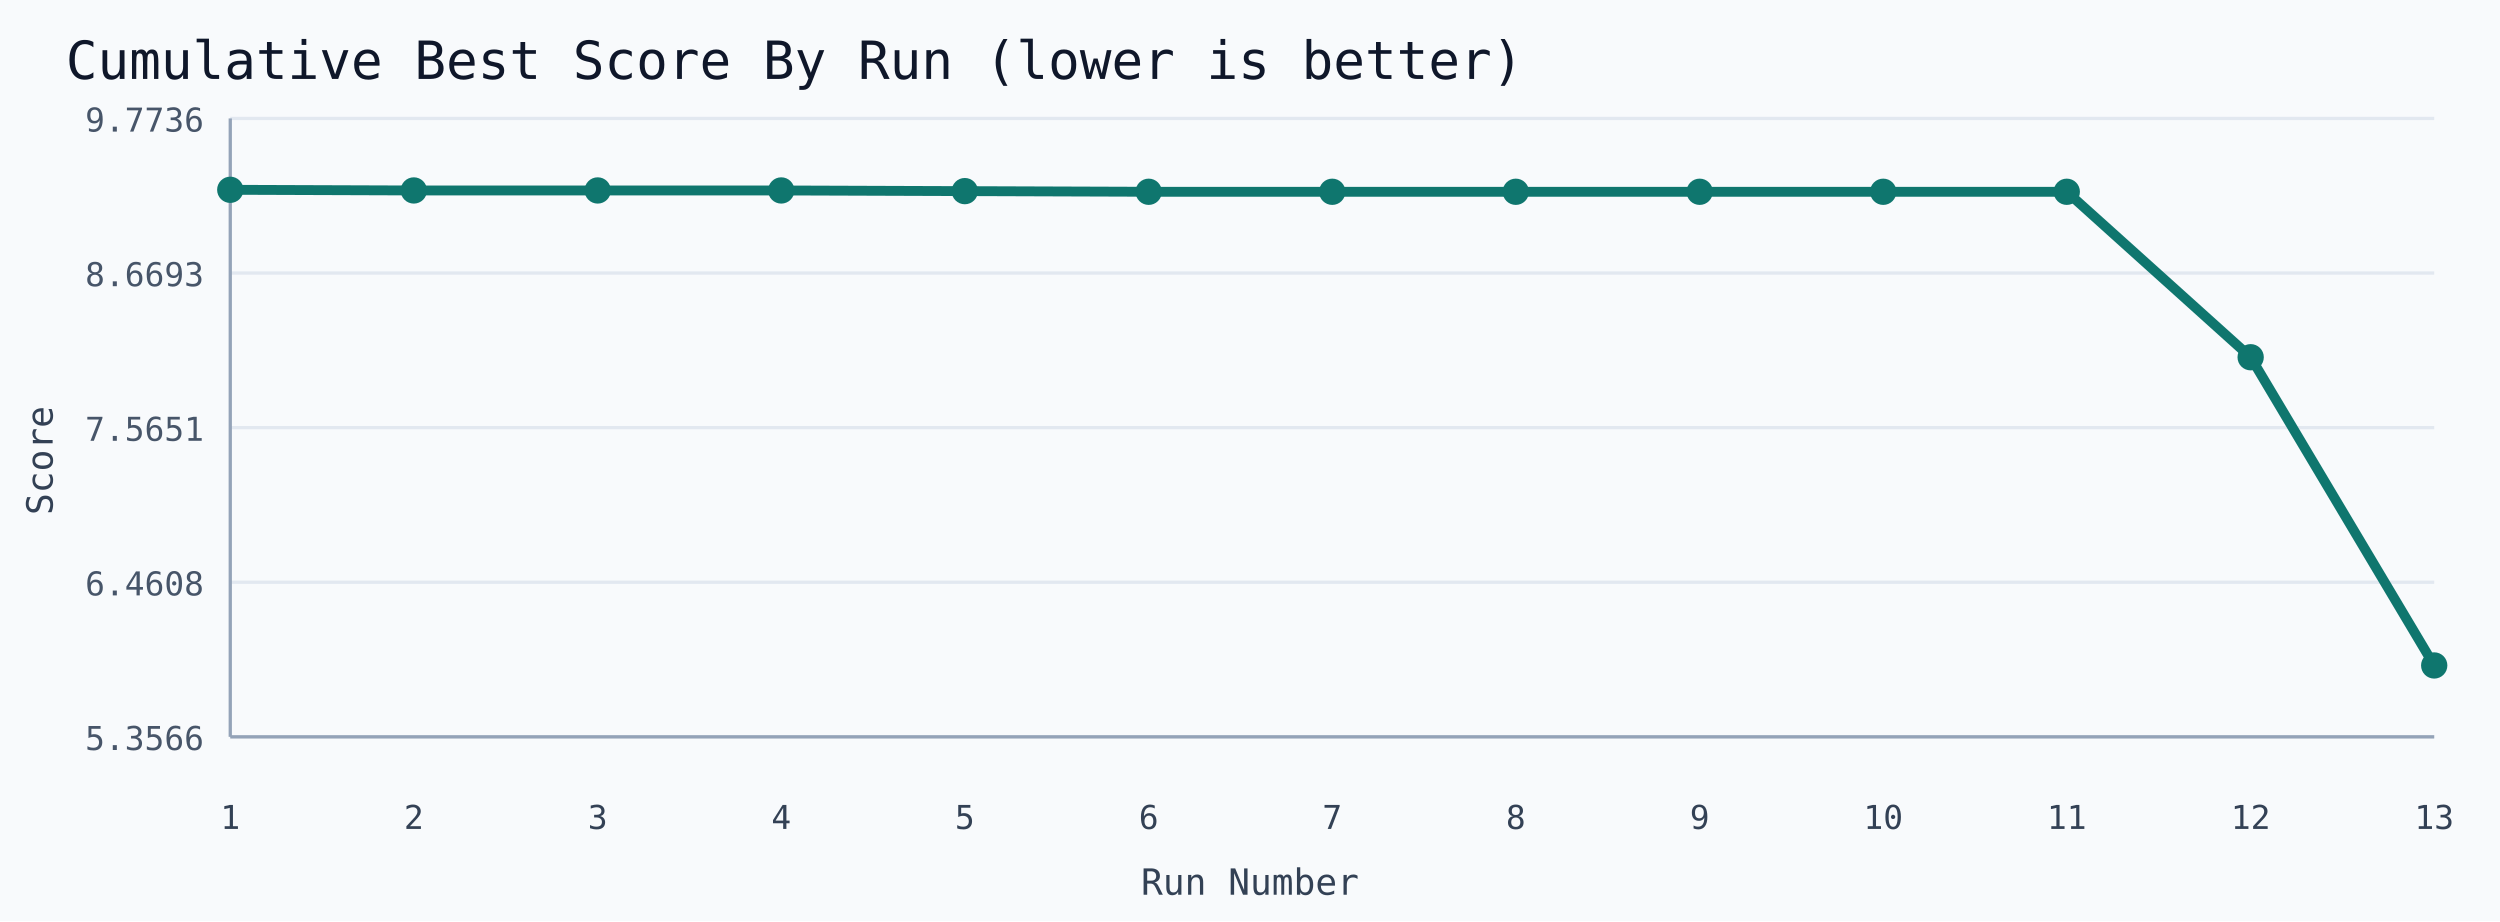
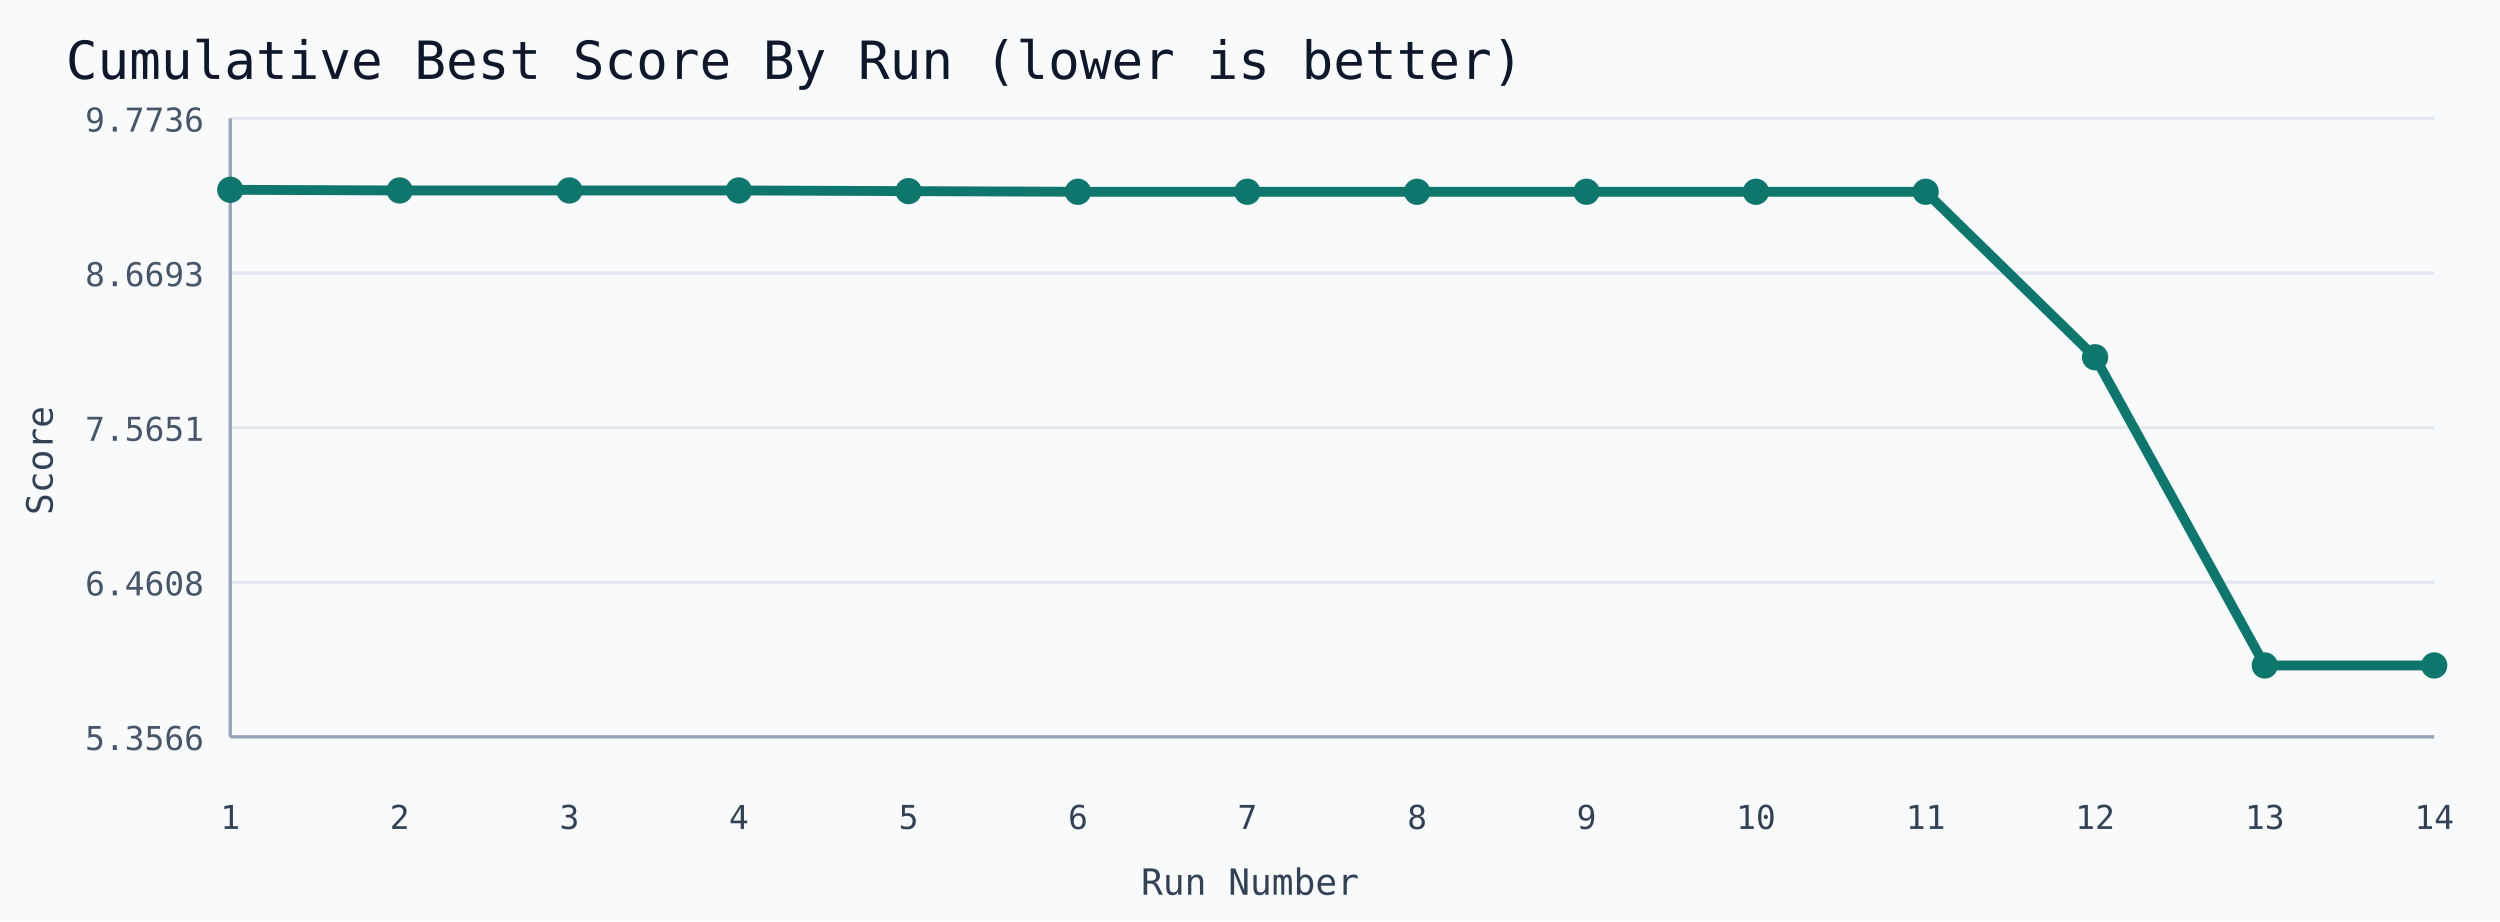
<svg xmlns="http://www.w3.org/2000/svg" width="760" height="280" viewBox="0 0 760 280">
  <rect width="100%" height="100%" fill="#f8fafc" />
  <text x="20" y="24" font-family="monospace" font-size="16" fill="#0f172a">Cumulative Best Score By Run (lower is better)</text>
  <line x1="70" y1="36.0" x2="740" y2="36.0" stroke="#e2e8f0" />
  <text x="62" y="40.0" text-anchor="end" font-family="monospace" font-size="10" fill="#475569">9.7736</text>
  <line x1="70" y1="83.0" x2="740" y2="83.0" stroke="#e2e8f0" />
  <text x="62" y="87.0" text-anchor="end" font-family="monospace" font-size="10" fill="#475569">8.6693</text>
  <line x1="70" y1="130.0" x2="740" y2="130.0" stroke="#e2e8f0" />
  <text x="62" y="134.0" text-anchor="end" font-family="monospace" font-size="10" fill="#475569">7.5651</text>
  <line x1="70" y1="177.0" x2="740" y2="177.0" stroke="#e2e8f0" />
  <text x="62" y="181.0" text-anchor="end" font-family="monospace" font-size="10" fill="#475569">6.4608</text>
  <line x1="70" y1="224.0" x2="740" y2="224.0" stroke="#e2e8f0" />
  <text x="62" y="228.0" text-anchor="end" font-family="monospace" font-size="10" fill="#475569">5.3566</text>
  <line x1="70" y1="224" x2="740" y2="224" stroke="#94a3b8" />
  <line x1="70" y1="36" x2="70" y2="224" stroke="#94a3b8" />
-   <polyline fill="none" stroke="#0f766e" stroke-width="3" points="70.0,57.7 125.8,57.9 181.7,57.9 237.5,57.9 293.3,58.1 349.2,58.3 405.0,58.3 460.8,58.3 516.7,58.3 572.5,58.3 628.3,58.3 684.2,108.6 740.0,202.3" />
+   <polyline fill="none" stroke="#0f766e" stroke-width="3" points="70.0,57.7 121.5,57.9 173.1,57.9 224.6,57.9 276.2,58.1 327.7,58.3 379.2,58.3 430.8,58.3 482.3,58.3 533.8,58.3 585.4,58.3 636.9,108.6 688.5,202.3 740.0,202.3" />
  <circle cx="70.0" cy="57.7" r="4" fill="#0f766e" />
  <text x="70.0" y="252" text-anchor="middle" font-family="monospace" font-size="10" fill="#334155">1</text>
-   <circle cx="125.8" cy="57.9" r="4" fill="#0f766e" />
-   <text x="125.8" y="252" text-anchor="middle" font-family="monospace" font-size="10" fill="#334155">2</text>
-   <circle cx="181.7" cy="57.9" r="4" fill="#0f766e" />
-   <text x="181.7" y="252" text-anchor="middle" font-family="monospace" font-size="10" fill="#334155">3</text>
-   <circle cx="237.5" cy="57.9" r="4" fill="#0f766e" />
-   <text x="237.5" y="252" text-anchor="middle" font-family="monospace" font-size="10" fill="#334155">4</text>
-   <circle cx="293.3" cy="58.1" r="4" fill="#0f766e" />
-   <text x="293.3" y="252" text-anchor="middle" font-family="monospace" font-size="10" fill="#334155">5</text>
-   <circle cx="349.2" cy="58.3" r="4" fill="#0f766e" />
-   <text x="349.2" y="252" text-anchor="middle" font-family="monospace" font-size="10" fill="#334155">6</text>
-   <circle cx="405.0" cy="58.3" r="4" fill="#0f766e" />
-   <text x="405.0" y="252" text-anchor="middle" font-family="monospace" font-size="10" fill="#334155">7</text>
-   <circle cx="460.8" cy="58.3" r="4" fill="#0f766e" />
-   <text x="460.8" y="252" text-anchor="middle" font-family="monospace" font-size="10" fill="#334155">8</text>
-   <circle cx="516.7" cy="58.3" r="4" fill="#0f766e" />
-   <text x="516.7" y="252" text-anchor="middle" font-family="monospace" font-size="10" fill="#334155">9</text>
-   <circle cx="572.5" cy="58.3" r="4" fill="#0f766e" />
-   <text x="572.5" y="252" text-anchor="middle" font-family="monospace" font-size="10" fill="#334155">10</text>
-   <circle cx="628.3" cy="58.3" r="4" fill="#0f766e" />
-   <text x="628.3" y="252" text-anchor="middle" font-family="monospace" font-size="10" fill="#334155">11</text>
-   <circle cx="684.2" cy="108.6" r="4" fill="#0f766e" />
-   <text x="684.2" y="252" text-anchor="middle" font-family="monospace" font-size="10" fill="#334155">12</text>
+   <circle cx="121.5" cy="57.9" r="4" fill="#0f766e" />
+   <text x="121.5" y="252" text-anchor="middle" font-family="monospace" font-size="10" fill="#334155">2</text>
+   <circle cx="173.1" cy="57.9" r="4" fill="#0f766e" />
+   <text x="173.1" y="252" text-anchor="middle" font-family="monospace" font-size="10" fill="#334155">3</text>
+   <circle cx="224.6" cy="57.9" r="4" fill="#0f766e" />
+   <text x="224.6" y="252" text-anchor="middle" font-family="monospace" font-size="10" fill="#334155">4</text>
+   <circle cx="276.2" cy="58.1" r="4" fill="#0f766e" />
+   <text x="276.2" y="252" text-anchor="middle" font-family="monospace" font-size="10" fill="#334155">5</text>
+   <circle cx="327.7" cy="58.3" r="4" fill="#0f766e" />
+   <text x="327.7" y="252" text-anchor="middle" font-family="monospace" font-size="10" fill="#334155">6</text>
+   <circle cx="379.2" cy="58.3" r="4" fill="#0f766e" />
+   <text x="379.2" y="252" text-anchor="middle" font-family="monospace" font-size="10" fill="#334155">7</text>
+   <circle cx="430.8" cy="58.3" r="4" fill="#0f766e" />
+   <text x="430.8" y="252" text-anchor="middle" font-family="monospace" font-size="10" fill="#334155">8</text>
+   <circle cx="482.3" cy="58.3" r="4" fill="#0f766e" />
+   <text x="482.3" y="252" text-anchor="middle" font-family="monospace" font-size="10" fill="#334155">9</text>
+   <circle cx="533.8" cy="58.3" r="4" fill="#0f766e" />
+   <text x="533.8" y="252" text-anchor="middle" font-family="monospace" font-size="10" fill="#334155">10</text>
+   <circle cx="585.4" cy="58.3" r="4" fill="#0f766e" />
+   <text x="585.4" y="252" text-anchor="middle" font-family="monospace" font-size="10" fill="#334155">11</text>
+   <circle cx="636.9" cy="108.6" r="4" fill="#0f766e" />
+   <text x="636.9" y="252" text-anchor="middle" font-family="monospace" font-size="10" fill="#334155">12</text>
+   <circle cx="688.5" cy="202.3" r="4" fill="#0f766e" />
+   <text x="688.5" y="252" text-anchor="middle" font-family="monospace" font-size="10" fill="#334155">13</text>
  <circle cx="740.0" cy="202.3" r="4" fill="#0f766e" />
-   <text x="740.0" y="252" text-anchor="middle" font-family="monospace" font-size="10" fill="#334155">13</text>
+   <text x="740.0" y="252" text-anchor="middle" font-family="monospace" font-size="10" fill="#334155">14</text>
  <text x="380.0" y="272" text-anchor="middle" font-family="monospace" font-size="11" fill="#334155">Run Number</text>
  <text x="16" y="140.0" text-anchor="middle" font-family="monospace" font-size="11" fill="#334155" transform="rotate(-90 16 140.0)">Score</text>
</svg>
